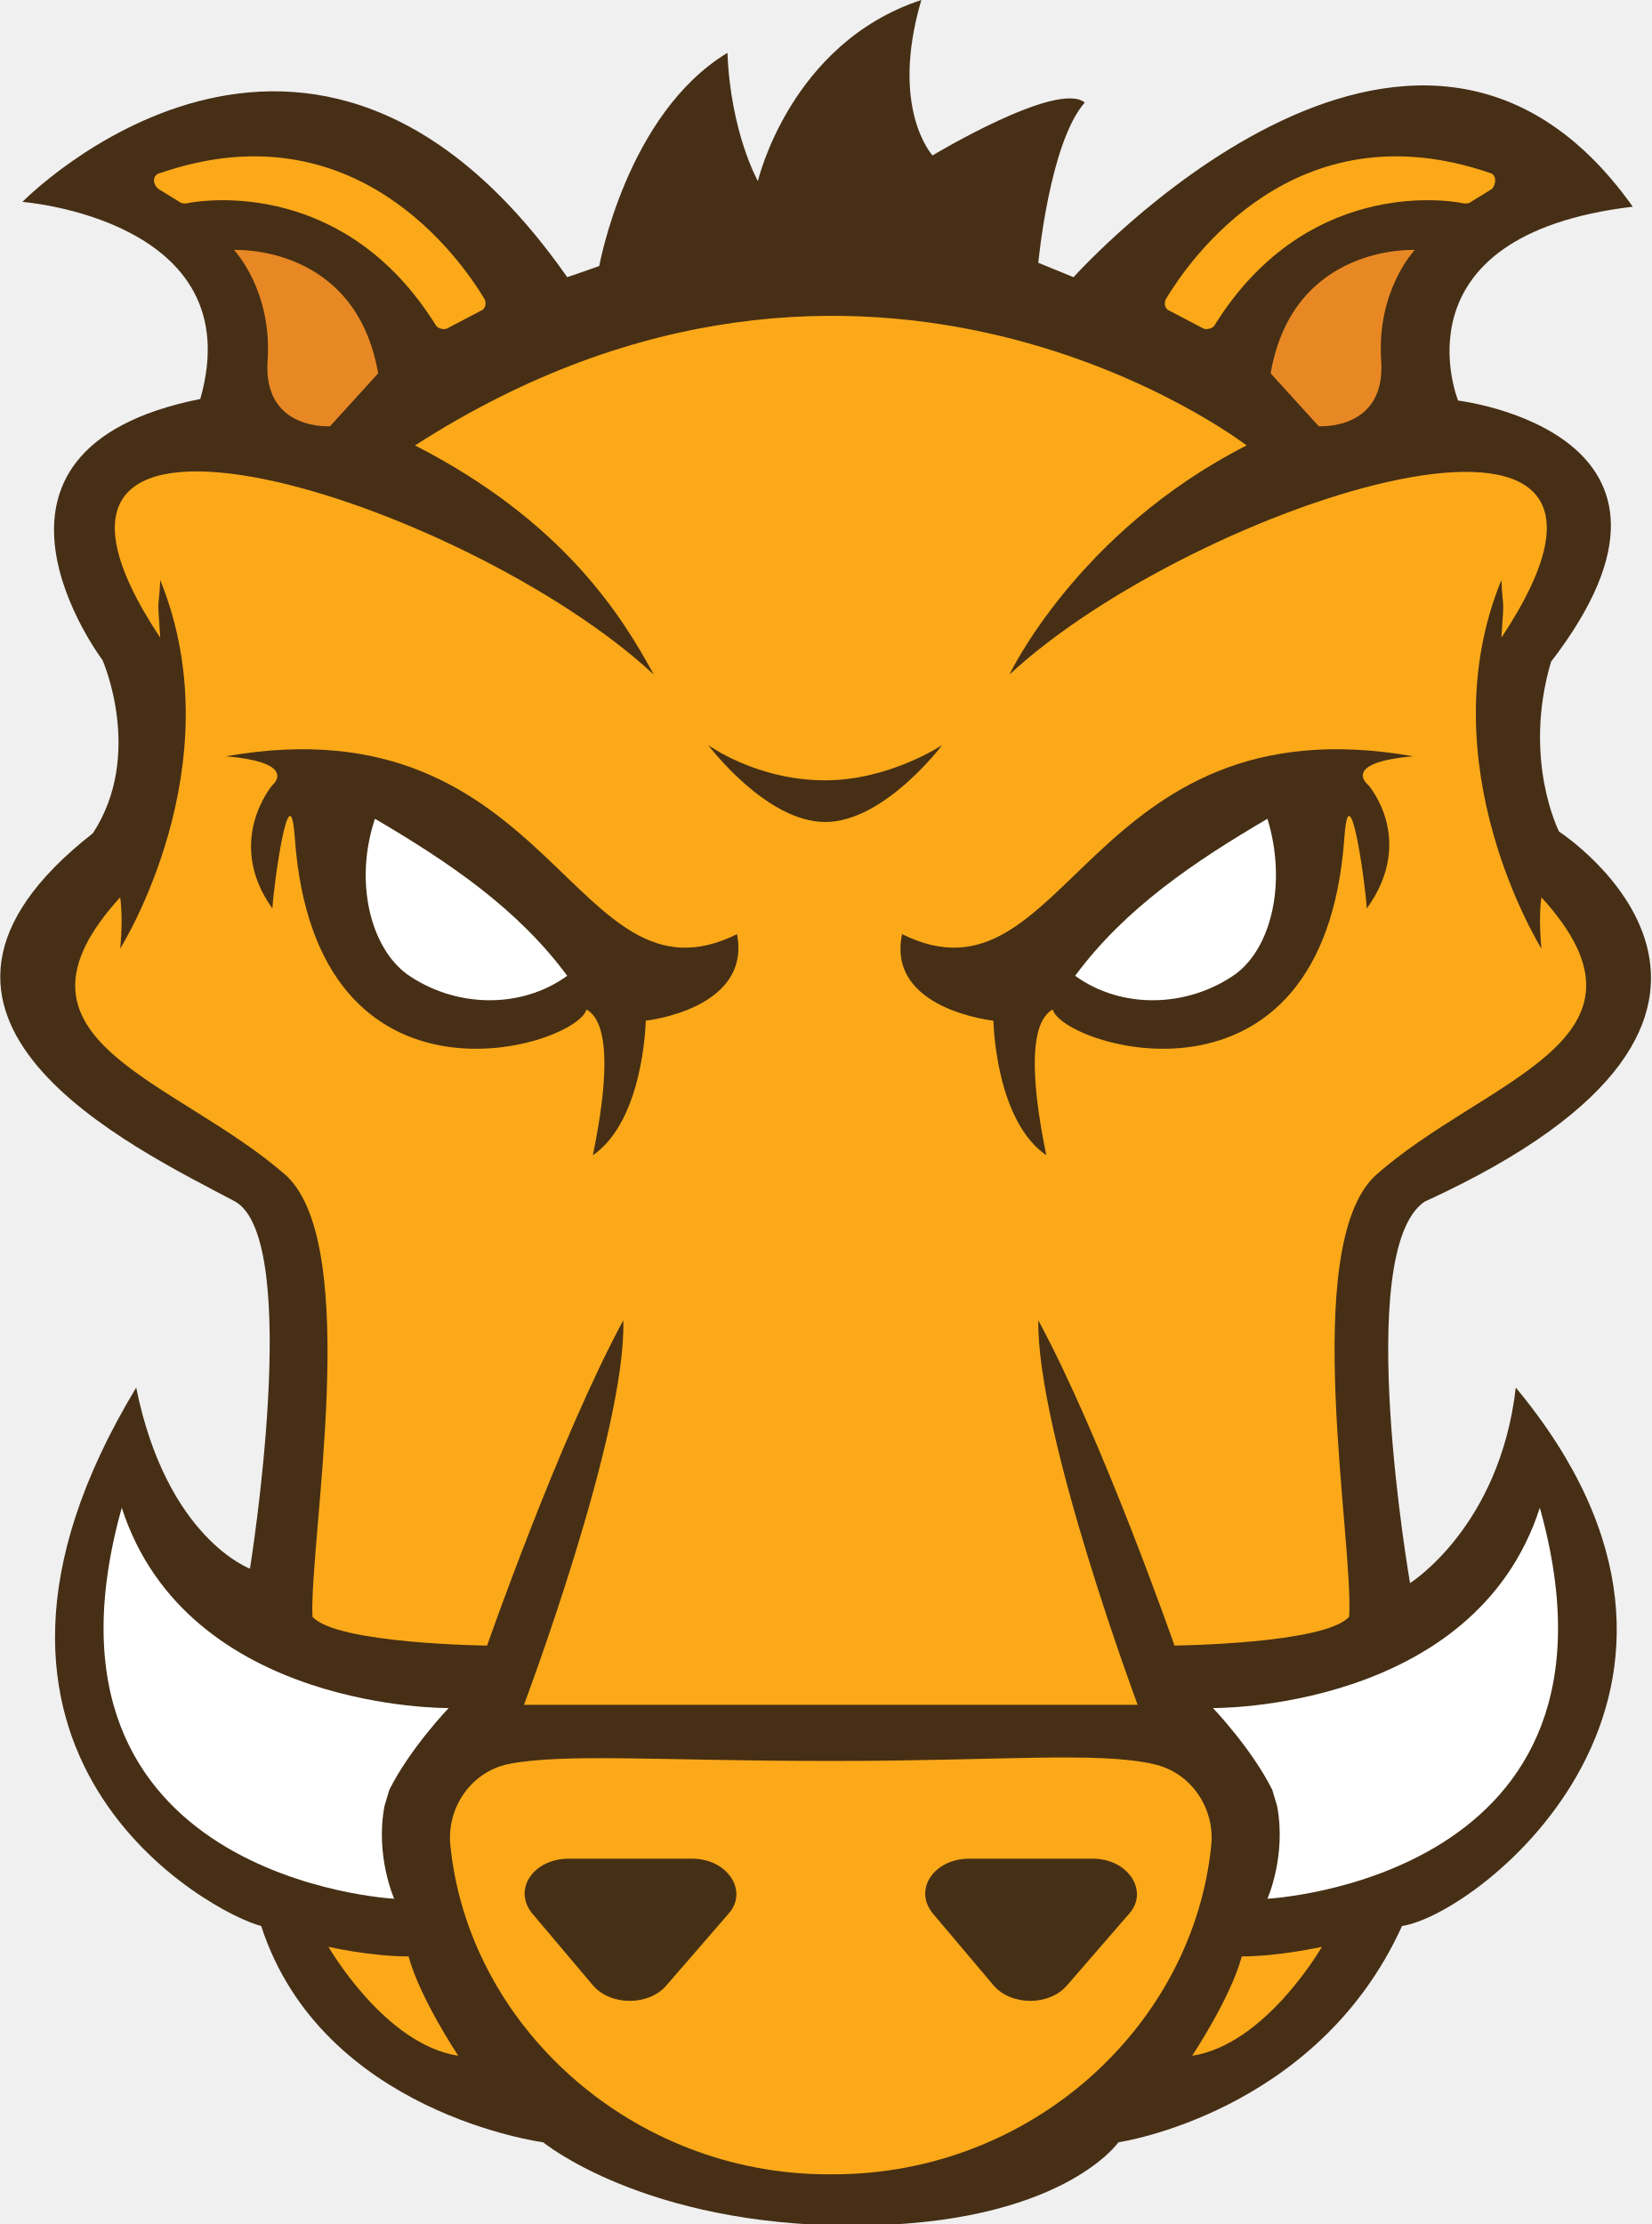
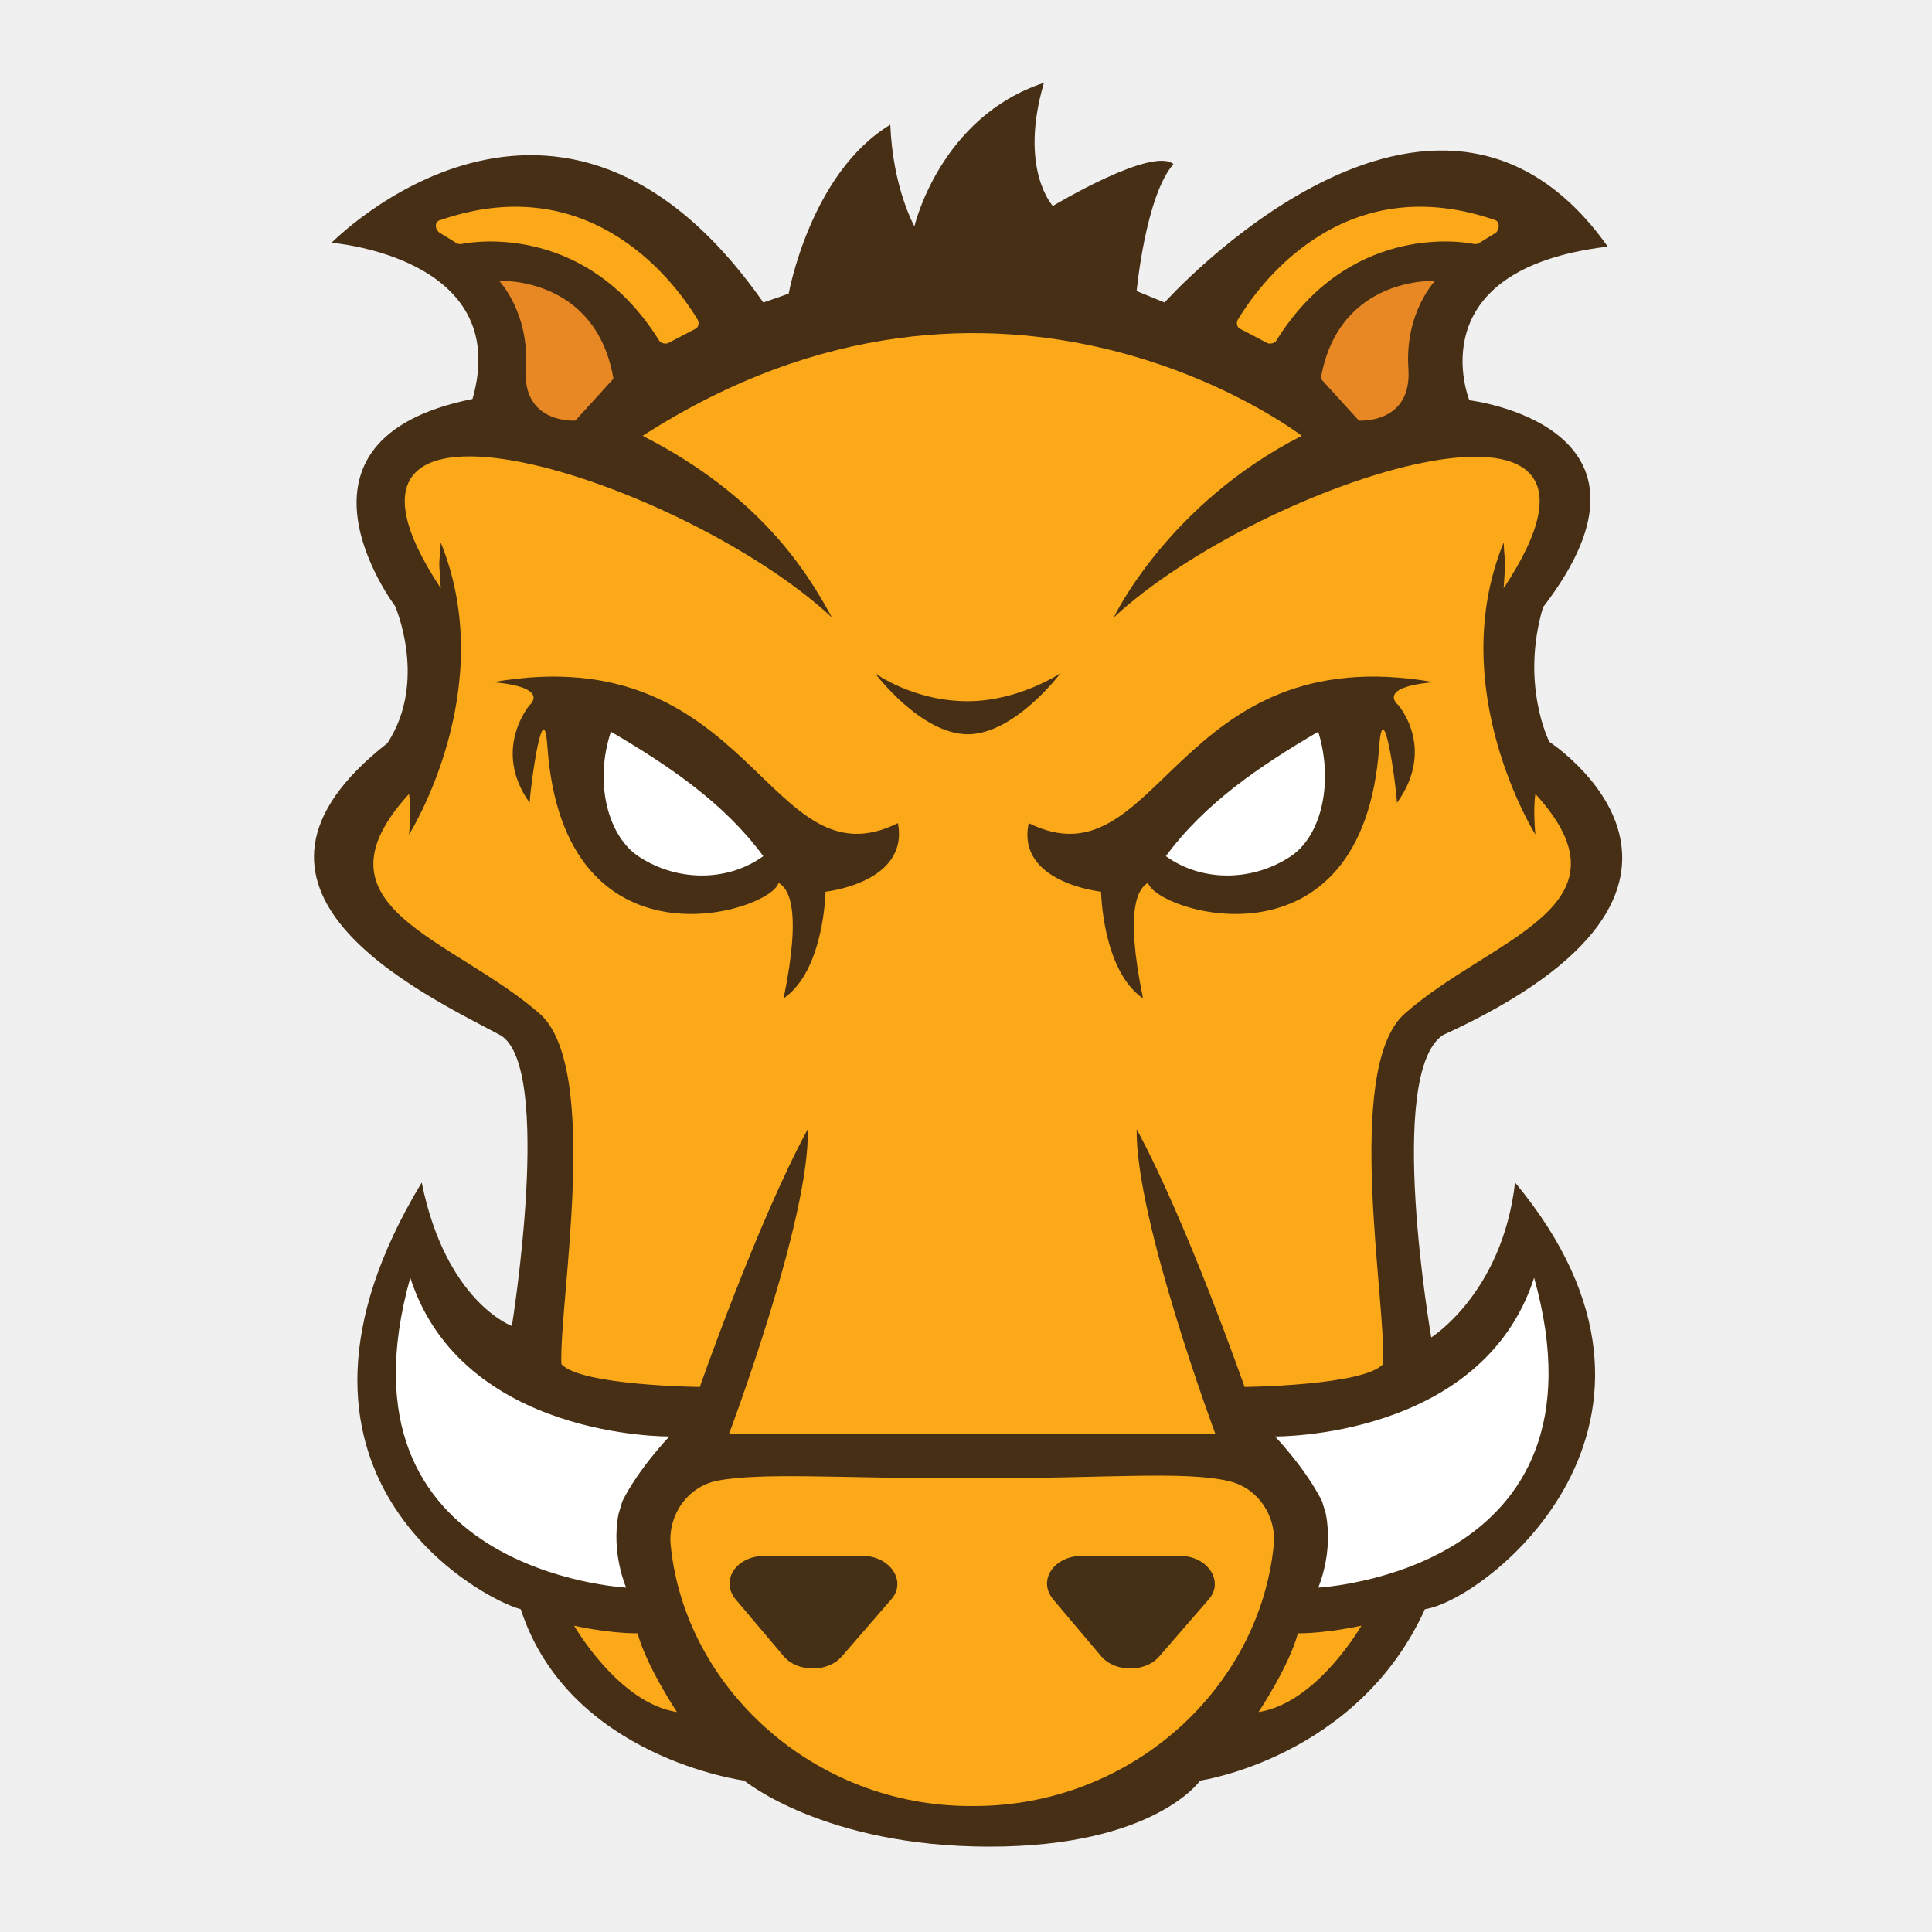
- <svg xmlns="http://www.w3.org/2000/svg" version="1.1" id="Layer_1" x="0px" y="0px" viewBox="0 0 103.1 138.8" enable-background="new 0 0 103.1 138.8" xml:space="preserve">
-   <g>
-     <path fill="#462F15" d="M1.4,12.6c0,0,17.9-18.3,34,4.7c0.9-0.3,2-0.7,2-0.7s1.7-9.5,8-13.3c0.2,5,1.9,8,1.9,8s2-8.6,10.2-11.3   c-2,6.8,0.7,9.7,0.7,9.7S66,5,67.7,6.4c-2.2,2.5-2.9,10-2.9,10l2.2,0.9c0,0,21.2-23.7,34.9-4.4C86.8,14.7,91,25,91,25   s16.8,2,5.8,16.3c-1.8,6.1,0.5,10.6,0.5,10.6s17.4,11.3-8.4,23.1c-4.5,3.1-0.9,23.8-0.9,23.8s5.6-3.5,6.6-12.2   c15.7,18.9-2.3,32.9-7.1,33.6c-5.3,11.7-17.7,13.5-17.7,13.5s-3.6,5.2-16.6,5.2s-19.3-5.2-19.3-5.2s-13.8-1.8-17.6-13.5   c-2.9-0.7-21.7-10.6-7.8-33.6c1.9,9.4,7.1,11.3,7.1,11.3s3.3-20.4-0.9-22.9c-6.4-3.4-23.6-11.5-8.9-23C9,47.1,6.4,41.2,6.4,41.2   s-9.9-13.1,6.1-16.3C15.7,13.7,1.4,12.6,1.4,12.6z" />
-     <path fill="#FBA919" d="M33.1,106.4H71c0,0-6.3-16.9-6.2-24c4,7.4,8.5,20.3,8.5,20.3s9.4-0.1,10.9-1.8c0.3-4.7-3.1-23,1.6-27.5   c6.8-6.1,18.6-8.4,10.4-17.4c-0.2,1.3,0,3.2,0,3.2s-7.2-11.5-2.5-23c0.1,2.1,0.2,0.8,0,3.6c12.4-18.7-19.2-8.4-30.7,2.3   c0,0,4.2-8.9,14.8-14.3c0,0-23.6-18.2-51.9,0c9.2,4.7,12.9,10.6,14.9,14.3C29.2,31.3-2.4,21.1,10,39.8c-0.2-2.9-0.1-1.5,0-3.6   c4.7,11.6-2.5,23-2.5,23s0.2-1.8,0-3.2C-0.7,65,11,67.3,17.9,73.4c4.7,4.5,1.4,22.7,1.6,27.5c1.5,1.7,10.9,1.8,10.9,1.8   s4.5-12.9,8.5-20.3c0.2,7-6.2,24-6.2,24h37.9" />
-     <path fill="#FBA919" d="M51.5,109.9c-10.1,0-16.3-0.5-19.8,0.2c-2.3,0.5-3.8,2.7-3.6,5c1.1,11.3,11.3,20.6,23.6,20.6H52   c12.4,0,22.5-9.3,23.6-20.6c0.2-2.3-1.3-4.5-3.6-5c-3.5-0.8-9.7-0.2-19.8-0.2H51.5z" />
-     <path fill="#463015" d="M37,123.9l-3.8-4.5c-1.2-1.5,0.1-3.4,2.3-3.4h7.7c2.2,0,3.5,2,2.3,3.4l-3.9,4.5   C40.5,125.2,38.1,125.2,37,123.9z" />
-     <path fill="#463015" d="M62,123.9l-3.8-4.5c-1.2-1.5,0.1-3.4,2.3-3.4h7.7c2.2,0,3.5,2,2.3,3.4l-3.9,4.5   C65.5,125.2,63.1,125.2,62,123.9z" />
-     <path fill="#FFFFFF" d="M28,106.6c0,0-16.3,0.2-20.4-12.5c-6.5,23.2,17,24.4,17,24.4s-1.2-2.7-0.6-5.8c0.1-0.3,0.2-0.7,0.3-1   C25.6,109.1,28,106.6,28,106.6z" />
-     <path fill="#FFFFFF" d="M75.7,106.6c0,0,16.3,0.2,20.4-12.5c6.5,23.2-17,24.4-17,24.4s1.2-2.7,0.6-5.8c-0.1-0.3-0.2-0.7-0.3-1   C78.1,109.1,75.7,106.6,75.7,106.6z" />
-     <path fill="#462F15" d="M44.2,46.5c0,0,3,2.2,7.3,2.2c4,0,7.3-2.2,7.3-2.2s-3.6,4.8-7.3,4.8S44.2,46.5,44.2,46.5z" />
-     <path fill="#462F15" d="M14.1,47.2c20.5-3.6,21.6,16.2,31.9,11.1c0.9,4.7-5.7,5.4-5.7,5.4s-0.1,6.2-3.3,8.4   c1.5-7.3,0.3-8.7-0.4-9.1c-0.6,2.3-16.9,7.4-18.2-10.7c-0.3-4.3-1.3,2.7-1.4,4.4C14,52.5,17,49,17,49S18.7,47.6,14.1,47.2z" />
-     <path fill="#462F15" d="M88.2,47.2c-20.5-3.6-21.6,16.2-31.9,11.1C55.3,63,62,63.7,62,63.7s0.1,6.2,3.3,8.4   c-1.5-7.3-0.3-8.7,0.4-9.1c0.6,2.3,16.9,7.4,18.2-10.7c0.3-4.3,1.3,2.7,1.4,4.4c3.1-4.3,0.1-7.7,0.1-7.7S83.6,47.6,88.2,47.2z" />
-     <path fill="#FFFFFF" d="M23.4,51.1c4.6,2.7,8.9,5.6,12,9.8c-2.9,2.1-7,2-10-0.1C23.1,59.1,22.1,55,23.4,51.1z" />
-     <path fill="#FFFFFF" d="M79.1,51.1c-4.6,2.7-8.9,5.6-12,9.8c2.9,2.1,7,2,10-0.1C79.4,59.1,80.3,55,79.1,51.1z" />
-     <path fill="#FBA919" d="M9.9,11.8l1.3,0.8c0.1,0.1,0.3,0.1,0.4,0.1c1.4-0.3,10-1.4,15.6,7.6c0.1,0.2,0.5,0.3,0.7,0.2l2.1-1.1   c0.3-0.1,0.4-0.5,0.2-0.8c-1.4-2.3-8-12-20.2-7.8C9.5,10.9,9.5,11.5,9.9,11.8z" />
-     <path fill="#E88824" d="M14.6,15.6c0,0,7.6-0.4,9,7.7l-3,3.3c0,0-4.2,0.3-3.9-4.1S14.6,15.6,14.6,15.6z" />
-     <path fill="#FBA919" d="M93.1,11.8l-1.3,0.8c-0.1,0.1-0.3,0.1-0.4,0.1c-1.4-0.3-10-1.4-15.6,7.6c-0.1,0.2-0.5,0.3-0.7,0.2L73,19.4   c-0.3-0.1-0.4-0.5-0.2-0.8c1.4-2.3,8-12,20.2-7.8C93.4,10.9,93.4,11.5,93.1,11.8z" />
-     <path fill="#E88824" d="M88.3,15.6c0,0-7.6-0.4-9,7.7l3,3.3c0,0,4.2,0.3,3.9-4.1S88.3,15.6,88.3,15.6z" />
-     <path fill="#FBA919" d="M20.5,121.5c0,0,3.5,6.1,8.1,6.8c0,0-2.4-3.6-3.1-6.2C23.1,122.1,20.5,121.5,20.5,121.5z" />
-     <path fill="#FBA919" d="M82.5,121.5c0,0-3.5,6.1-8.1,6.8c0,0,2.4-3.6,3.1-6.2C79.8,122.1,82.5,121.5,82.5,121.5z" />
+ <svg xmlns="http://www.w3.org/2000/svg" version="1.1" id="Layer_1" x="0px" y="0px" viewBox="0 0 256 256" enable-background="new 0 0 103.1 138.8" xml:space="preserve" width="256" height="256">
+   <defs id="defs43" />
+   <g id="g38" transform="matrix(1.682645,0,0,1.682645,41.57637,10.97149)">
+     <path fill="#462f15" d="m 1.4,12.6 c 0,0 17.9,-18.3 34,4.7 0.9,-0.3 2,-0.7 2,-0.7 0,0 1.7,-9.5 8,-13.3 0.2,5 1.9,8 1.9,8 0,0 2,-8.6 10.2,-11.3 -2,6.8 0.7,9.7 0.7,9.7 0,0 7.8,-4.7 9.5,-3.3 -2.2,2.5 -2.9,10 -2.9,10 l 2.2,0.9 c 0,0 21.2,-23.7 34.9,-4.4 C 86.8,14.7 91,25 91,25 c 0,0 16.8,2 5.8,16.3 -1.8,6.1 0.5,10.6 0.5,10.6 0,0 17.4,11.3 -8.4,23.1 -4.5,3.1 -0.9,23.8 -0.9,23.8 0,0 5.6,-3.5 6.6,-12.2 15.7,18.9 -2.3,32.9 -7.1,33.6 -5.3,11.7 -17.7,13.5 -17.7,13.5 0,0 -3.6,5.2 -16.6,5.2 -13,0 -19.3,-5.2 -19.3,-5.2 0,0 -13.8,-1.8 -17.6,-13.5 -2.9,-0.7 -21.7,-10.6 -7.8,-33.6 1.9,9.4 7.1,11.3 7.1,11.3 0,0 3.3,-20.4 -0.9,-22.9 C 8.3,71.6 -8.9,63.5 5.8,52 9,47.1 6.4,41.2 6.4,41.2 6.4,41.2 -3.5,28.1 12.5,24.9 15.7,13.7 1.4,12.6 1.4,12.6 Z" id="path2" />
+     <path fill="#fba919" d="M 33.1,106.4 H 71 c 0,0 -6.3,-16.9 -6.2,-24 4,7.4 8.5,20.3 8.5,20.3 0,0 9.4,-0.1 10.9,-1.8 0.3,-4.7 -3.1,-23 1.6,-27.5 6.8,-6.1 18.6,-8.4 10.4,-17.4 -0.2,1.3 0,3.2 0,3.2 0,0 -7.2,-11.5 -2.5,-23 0.1,2.1 0.2,0.8 0,3.6 12.4,-18.7 -19.2,-8.4 -30.7,2.3 0,0 4.2,-8.9 14.8,-14.3 0,0 -23.6,-18.2 -51.9,0 9.2,4.7 12.9,10.6 14.9,14.3 C 29.2,31.3 -2.4,21.1 10,39.8 9.8,36.9 9.9,38.3 10,36.2 c 4.7,11.6 -2.5,23 -2.5,23 0,0 0.2,-1.8 0,-3.2 -8.2,9 3.5,11.3 10.4,17.4 4.7,4.5 1.4,22.7 1.6,27.5 1.5,1.7 10.9,1.8 10.9,1.8 0,0 4.5,-12.9 8.5,-20.3 0.2,7 -6.2,24 -6.2,24 h 37.9" id="path4" />
+     <path fill="#fba919" d="m 51.5,109.9 c -10.1,0 -16.3,-0.5 -19.8,0.2 -2.3,0.5 -3.8,2.7 -3.6,5 1.1,11.3 11.3,20.6 23.6,20.6 H 52 c 12.4,0 22.5,-9.3 23.6,-20.6 0.2,-2.3 -1.3,-4.5 -3.6,-5 -3.5,-0.8 -9.7,-0.2 -19.8,-0.2 z" id="path6" />
+     <path fill="#463015" d="m 37,123.9 -3.8,-4.5 C 32,117.9 33.3,116 35.5,116 h 7.7 c 2.2,0 3.5,2 2.3,3.4 l -3.9,4.5 c -1.1,1.3 -3.5,1.3 -4.6,0 z" id="path8" />
+     <path fill="#463015" d="m 62,123.9 -3.8,-4.5 C 57,117.9 58.3,116 60.5,116 h 7.7 c 2.2,0 3.5,2 2.3,3.4 l -3.9,4.5 c -1.1,1.3 -3.5,1.3 -4.6,0 z" id="path10" />
+     <path fill="#ffffff" d="m 28,106.6 c 0,0 -16.3,0.2 -20.4,-12.5 -6.5,23.2 17,24.4 17,24.4 0,0 -1.2,-2.7 -0.6,-5.8 0.1,-0.3 0.2,-0.7 0.3,-1 1.3,-2.6 3.7,-5.1 3.7,-5.1 z" id="path12" />
+     <path fill="#ffffff" d="m 75.7,106.6 c 0,0 16.3,0.2 20.4,-12.5 6.5,23.2 -17,24.4 -17,24.4 0,0 1.2,-2.7 0.6,-5.8 -0.1,-0.3 -0.2,-0.7 -0.3,-1 -1.3,-2.6 -3.7,-5.1 -3.7,-5.1 z" id="path14" />
+     <path fill="#462f15" d="m 44.2,46.5 c 0,0 3,2.2 7.3,2.2 4,0 7.3,-2.2 7.3,-2.2 0,0 -3.6,4.8 -7.3,4.8 -3.7,0 -7.3,-4.8 -7.3,-4.8 z" id="path16" />
+     <path fill="#462f15" d="m 14.1,47.2 c 20.5,-3.6 21.6,16.2 31.9,11.1 0.9,4.7 -5.7,5.4 -5.7,5.4 0,0 -0.1,6.2 -3.3,8.4 C 38.5,64.8 37.3,63.4 36.6,63 36,65.3 19.7,70.4 18.4,52.3 18.1,48 17.1,55 17,56.7 14,52.5 17,49 17,49 c 0,0 1.7,-1.4 -2.9,-1.8 z" id="path18" />
+     <path fill="#462f15" d="M 88.2,47.2 C 67.7,43.6 66.6,63.4 56.3,58.3 c -1,4.7 5.7,5.4 5.7,5.4 0,0 0.1,6.2 3.3,8.4 -1.5,-7.3 -0.3,-8.7 0.4,-9.1 0.6,2.3 16.9,7.4 18.2,-10.7 0.3,-4.3 1.3,2.7 1.4,4.4 3.1,-4.3 0.1,-7.7 0.1,-7.7 0,0 -1.8,-1.4 2.8,-1.8 z" id="path20" />
+     <path fill="#ffffff" d="m 23.4,51.1 c 4.6,2.7 8.9,5.6 12,9.8 -2.9,2.1 -7,2 -10,-0.1 -2.3,-1.7 -3.3,-5.8 -2,-9.7 z" id="path22" />
+     <path fill="#ffffff" d="m 79.1,51.1 c -4.6,2.7 -8.9,5.6 -12,9.8 2.9,2.1 7,2 10,-0.1 2.3,-1.7 3.2,-5.8 2,-9.7 z" id="path24" />
+     <path fill="#fba919" d="m 9.9,11.8 1.3,0.8 c 0.1,0.1 0.3,0.1 0.4,0.1 1.4,-0.3 10,-1.4 15.6,7.6 0.1,0.2 0.5,0.3 0.7,0.2 L 30,19.4 c 0.3,-0.1 0.4,-0.5 0.2,-0.8 -1.4,-2.3 -8,-12 -20.2,-7.8 -0.5,0.1 -0.5,0.7 -0.1,1 z" id="path26" />
+     <path fill="#e88824" d="m 14.6,15.6 c 0,0 7.6,-0.4 9,7.7 l -3,3.3 c 0,0 -4.2,0.3 -3.9,-4.1 0.3,-4.4 -2.1,-6.9 -2.1,-6.9 z" id="path28" />
+     <path fill="#fba919" d="m 93.1,11.8 -1.3,0.8 c -0.1,0.1 -0.3,0.1 -0.4,0.1 -1.4,-0.3 -10,-1.4 -15.6,7.6 -0.1,0.2 -0.5,0.3 -0.7,0.2 L 73,19.4 c -0.3,-0.1 -0.4,-0.5 -0.2,-0.8 1.4,-2.3 8,-12 20.2,-7.8 0.4,0.1 0.4,0.7 0.1,1 z" id="path30" />
+     <path fill="#e88824" d="m 88.3,15.6 c 0,0 -7.6,-0.4 -9,7.7 l 3,3.3 c 0,0 4.2,0.3 3.9,-4.1 -0.3,-4.4 2.1,-6.9 2.1,-6.9 z" id="path32" />
+     <path fill="#fba919" d="m 20.5,121.5 c 0,0 3.5,6.1 8.1,6.8 0,0 -2.4,-3.6 -3.1,-6.2 -2.4,0 -5,-0.6 -5,-0.6 z" id="path34" />
+     <path fill="#fba919" d="m 82.5,121.5 c 0,0 -3.5,6.1 -8.1,6.8 0,0 2.4,-3.6 3.1,-6.2 2.3,0 5,-0.6 5,-0.6 z" id="path36" />
  </g>
</svg>
